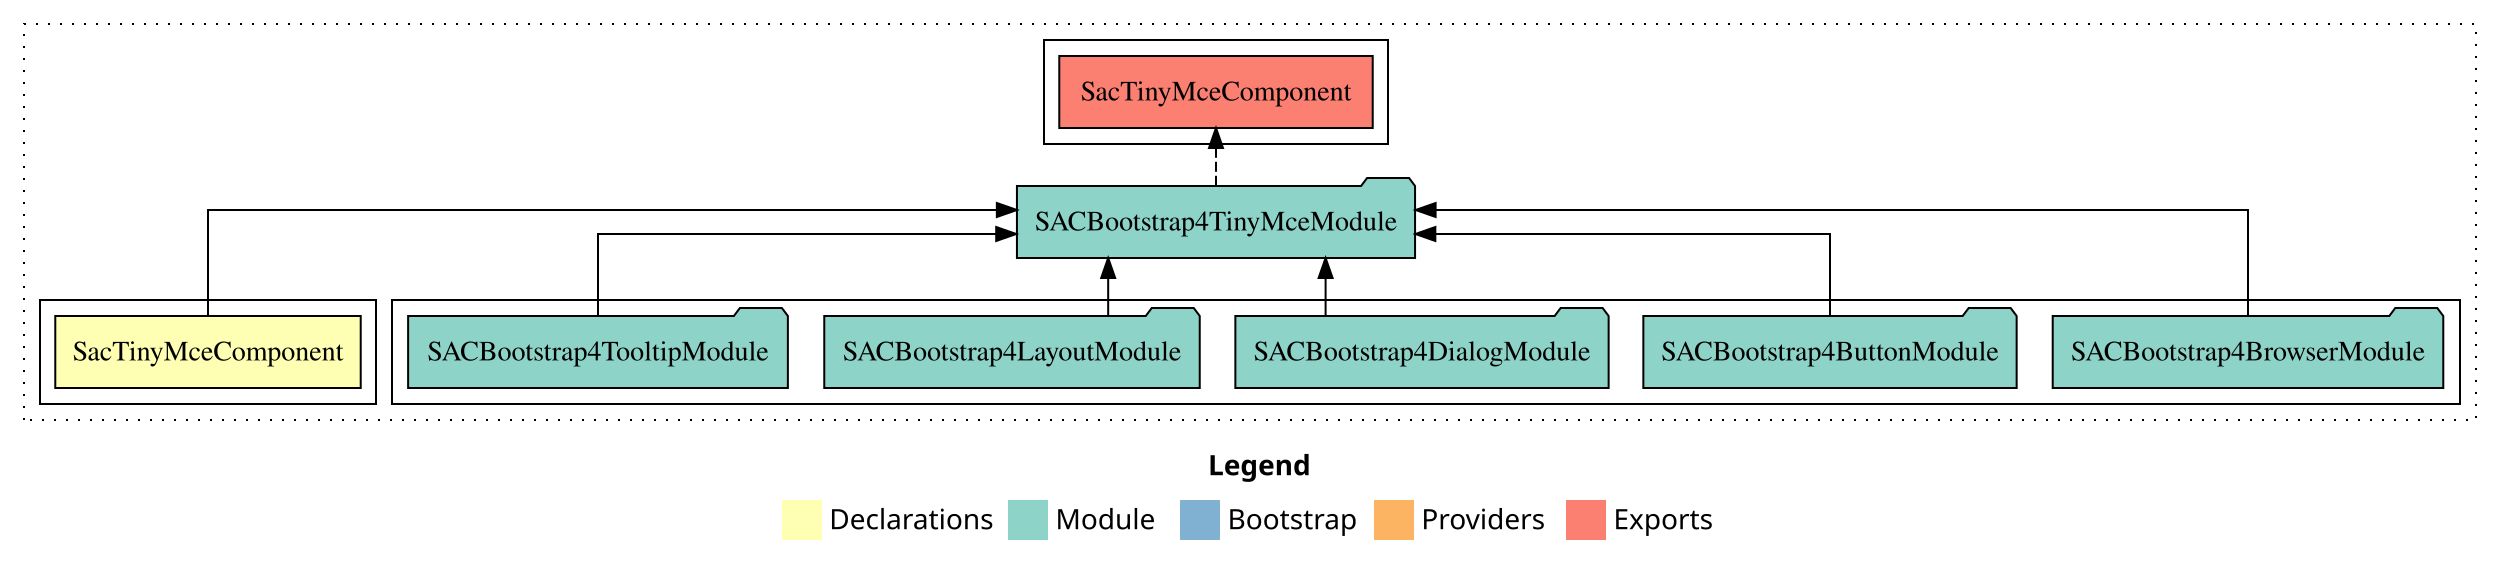
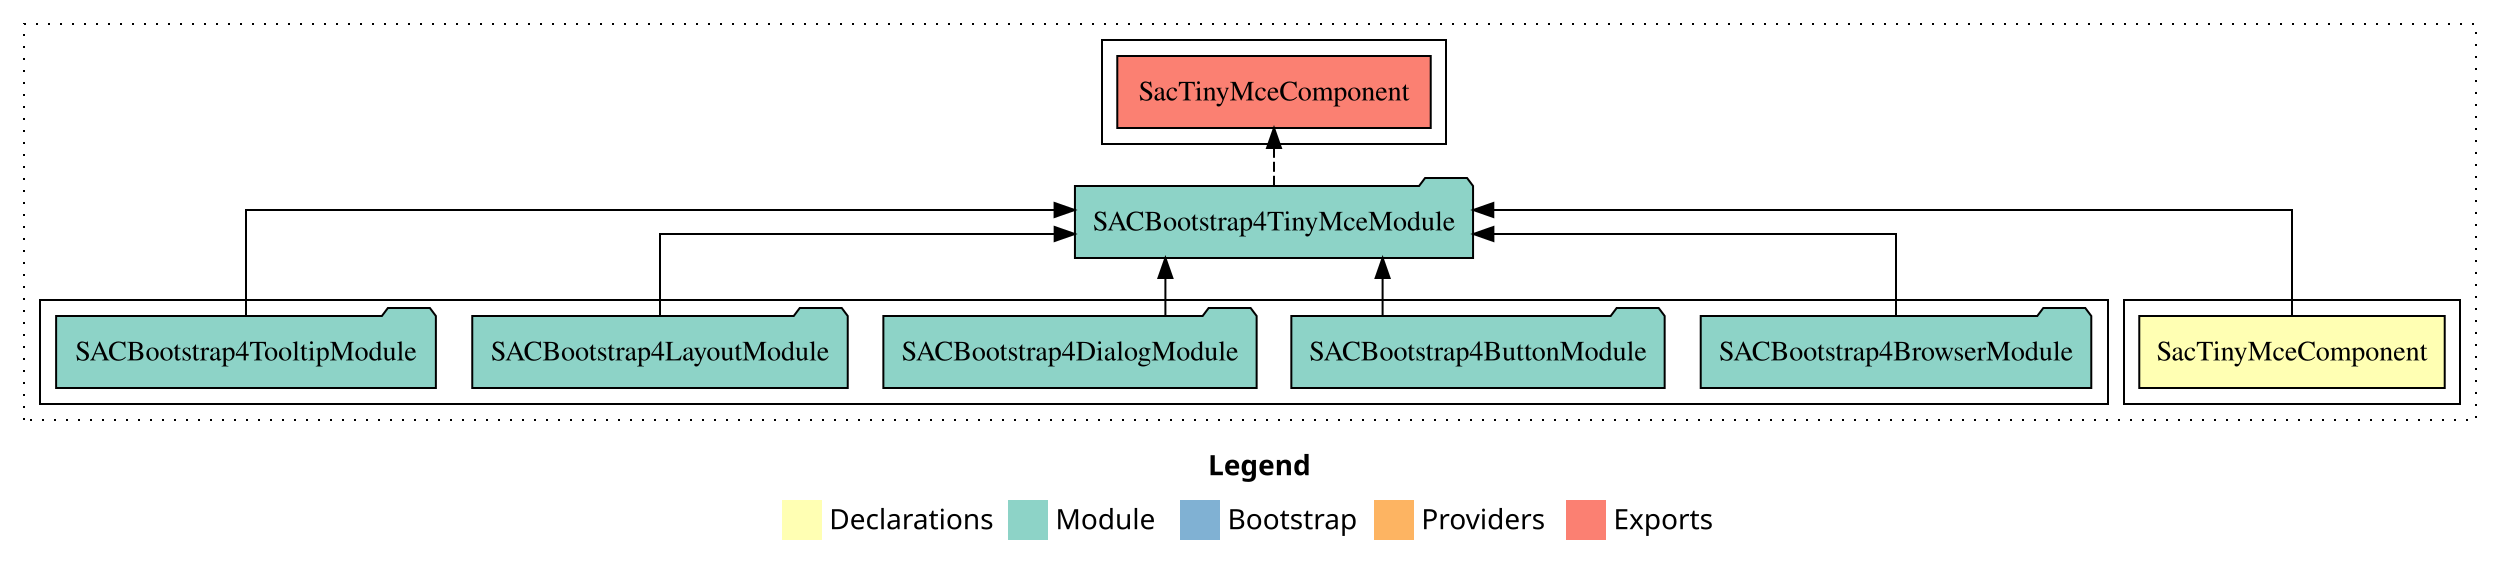
<svg xmlns="http://www.w3.org/2000/svg" width="1250pt" height="284pt" viewBox="0.00 0.00 1250.00 284.00">
  <g id="graph0" class="graph" transform="scale(1 1) rotate(0) translate(4 280)">
    <polygon fill="white" stroke="transparent" points="-4,4 -4,-280 1246,-280 1246,4 -4,4" />
    <text text-anchor="start" x="600.01" y="-42.4" font-family="Times-12" font-weight="bold" font-size="14.00">Legend</text>
    <polygon fill="#ffffb3" stroke="transparent" points="387,-10 387,-30 407,-30 407,-10 387,-10" />
    <text text-anchor="start" x="410.63" y="-15.4" font-family="Times-12" font-size="14.00">  Declarations</text>
    <polygon fill="#8dd3c7" stroke="transparent" points="500,-10 500,-30 520,-30 520,-10 500,-10" />
    <text text-anchor="start" x="523.73" y="-15.4" font-family="Times-12" font-size="14.00">  Module</text>
    <polygon fill="#80b1d3" stroke="transparent" points="586,-10 586,-30 606,-30 606,-10 586,-10" />
    <text text-anchor="start" x="609.78" y="-15.4" font-family="Times-12" font-size="14.00">  Bootstrap</text>
    <polygon fill="#fdb462" stroke="transparent" points="683,-10 683,-30 703,-30 703,-10 683,-10" />
    <text text-anchor="start" x="706.67" y="-15.4" font-family="Times-12" font-size="14.00">  Providers</text>
    <polygon fill="#fb8072" stroke="transparent" points="779,-10 779,-30 799,-30 799,-10 779,-10" />
    <text text-anchor="start" x="802.73" y="-15.4" font-family="Times-12" font-size="14.00">  Exports</text>
    <g id="clust1" class="cluster">
      <polygon fill="none" stroke="black" stroke-dasharray="1,5" points="8,-70 8,-268 1234,-268 1234,-70 8,-70" />
    </g>
    <g id="clust5" class="cluster">
-       <polygon fill="none" stroke="black" points="518,-208 518,-260 690,-260 690,-208 518,-208" />
+       <polygon fill="none" stroke="black" points="547,-208 547,-260 719,-260 719,-208 547,-208" />
+     </g>
+     <g id="clust2" class="cluster">
+       <polygon fill="none" stroke="black" points="1058,-78 1058,-130 1226,-130 1226,-78 1058,-78" />
    </g>
    <g id="clust4" class="cluster">
-       <polygon fill="none" stroke="black" points="192,-78 192,-130 1226,-130 1226,-78 192,-78" />
-     </g>
-     <g id="clust2" class="cluster">
-       <polygon fill="none" stroke="black" points="16,-78 16,-130 184,-130 184,-78 16,-78" />
+       <polygon fill="none" stroke="black" points="16,-78 16,-130 1050,-130 1050,-78 16,-78" />
    </g>
    <g id="node1" class="node">
-       <polygon fill="#ffffb3" stroke="black" points="176.36,-122 23.64,-122 23.64,-86 176.36,-86 176.36,-122" />
-       <text text-anchor="middle" x="100" y="-99.8" font-family="Times,serif" font-size="14.00">SacTinyMceComponent</text>
+       <polygon fill="#ffffb3" stroke="black" points="1218.36,-122 1065.64,-122 1065.64,-86 1218.36,-86 1218.36,-122" />
+       <text text-anchor="middle" x="1142" y="-99.8" font-family="Times,serif" font-size="14.00">SacTinyMceComponent</text>
    </g>
    <g id="node2" class="node">
-       <polygon fill="#8dd3c7" stroke="black" points="703.53,-187 700.53,-191 679.53,-191 676.53,-187 504.47,-187 504.47,-151 703.53,-151 703.53,-187" />
-       <text text-anchor="middle" x="604" y="-164.8" font-family="Times,serif" font-size="14.00">SACBootstrap4TinyMceModule</text>
+       <polygon fill="#8dd3c7" stroke="black" points="732.53,-187 729.53,-191 708.53,-191 705.53,-187 533.47,-187 533.47,-151 732.53,-151 732.53,-187" />
+       <text text-anchor="middle" x="633" y="-164.8" font-family="Times,serif" font-size="14.00">SACBootstrap4TinyMceModule</text>
    </g>
    <g id="edge1" class="edge">
-       <path fill="none" stroke="black" d="M100,-122.28C100,-143.32 100,-175 100,-175 100,-175 494.43,-175 494.43,-175" />
-       <polygon fill="black" stroke="black" points="494.43,-178.5 504.43,-175 494.43,-171.5 494.43,-178.5" />
+       <path fill="none" stroke="black" d="M1142,-122.28C1142,-143.32 1142,-175 1142,-175 1142,-175 742.65,-175 742.65,-175" />
+       <polygon fill="black" stroke="black" points="742.65,-171.5 732.65,-175 742.65,-178.5 742.65,-171.5" />
    </g>
    <g id="node8" class="node">
-       <polygon fill="#fb8072" stroke="black" points="682.36,-252 525.64,-252 525.64,-216 682.36,-216 682.36,-252" />
-       <text text-anchor="middle" x="604" y="-229.8" font-family="Times,serif" font-size="14.00">SacTinyMceComponent </text>
+       <polygon fill="#fb8072" stroke="black" points="711.36,-252 554.64,-252 554.64,-216 711.36,-216 711.36,-252" />
+       <text text-anchor="middle" x="633" y="-229.8" font-family="Times,serif" font-size="14.00">SacTinyMceComponent </text>
    </g>
    <g id="edge7" class="edge">
-       <path fill="none" stroke="black" stroke-dasharray="5,2" d="M604,-187.11C604,-187.11 604,-205.99 604,-205.99" />
-       <polygon fill="black" stroke="black" points="600.5,-205.99 604,-215.99 607.5,-205.99 600.5,-205.99" />
+       <path fill="none" stroke="black" stroke-dasharray="5,2" d="M633,-187.11C633,-187.11 633,-205.99 633,-205.99" />
+       <polygon fill="black" stroke="black" points="629.5,-205.99 633,-215.99 636.5,-205.99 629.5,-205.99" />
    </g>
    <g id="node3" class="node">
-       <polygon fill="#8dd3c7" stroke="black" points="1217.64,-122 1214.64,-126 1193.64,-126 1190.64,-122 1022.36,-122 1022.36,-86 1217.64,-86 1217.64,-122" />
-       <text text-anchor="middle" x="1120" y="-99.8" font-family="Times,serif" font-size="14.00">SACBootstrap4BrowserModule</text>
+       <polygon fill="#8dd3c7" stroke="black" points="1041.64,-122 1038.64,-126 1017.64,-126 1014.64,-122 846.36,-122 846.36,-86 1041.64,-86 1041.64,-122" />
+       <text text-anchor="middle" x="944" y="-99.8" font-family="Times,serif" font-size="14.00">SACBootstrap4BrowserModule</text>
    </g>
    <g id="edge2" class="edge">
-       <path fill="none" stroke="black" d="M1120,-122.28C1120,-143.32 1120,-175 1120,-175 1120,-175 713.8,-175 713.8,-175" />
-       <polygon fill="black" stroke="black" points="713.8,-171.5 703.8,-175 713.8,-178.5 713.8,-171.5" />
+       <path fill="none" stroke="black" d="M944,-122.02C944,-139.37 944,-163 944,-163 944,-163 742.69,-163 742.69,-163" />
+       <polygon fill="black" stroke="black" points="742.69,-159.5 732.69,-163 742.69,-166.5 742.69,-159.5" />
    </g>
    <g id="node4" class="node">
-       <polygon fill="#8dd3c7" stroke="black" points="1004.33,-122 1001.33,-126 980.33,-126 977.33,-122 817.67,-122 817.67,-86 1004.33,-86 1004.33,-122" />
-       <text text-anchor="middle" x="911" y="-99.8" font-family="Times,serif" font-size="14.00">SACBootstrap4ButtonModule</text>
+       <polygon fill="#8dd3c7" stroke="black" points="828.33,-122 825.33,-126 804.33,-126 801.33,-122 641.67,-122 641.67,-86 828.33,-86 828.33,-122" />
+       <text text-anchor="middle" x="735" y="-99.8" font-family="Times,serif" font-size="14.00">SACBootstrap4ButtonModule</text>
    </g>
    <g id="edge3" class="edge">
-       <path fill="none" stroke="black" d="M911,-122.02C911,-139.37 911,-163 911,-163 911,-163 713.67,-163 713.67,-163" />
-       <polygon fill="black" stroke="black" points="713.67,-159.5 703.67,-163 713.67,-166.5 713.67,-159.5" />
+       <path fill="none" stroke="black" d="M687.3,-122.11C687.3,-122.11 687.3,-140.99 687.3,-140.99" />
+       <polygon fill="black" stroke="black" points="683.8,-140.99 687.3,-150.99 690.8,-140.99 683.8,-140.99" />
    </g>
    <g id="node5" class="node">
-       <polygon fill="#8dd3c7" stroke="black" points="800.32,-122 797.32,-126 776.32,-126 773.32,-122 613.68,-122 613.68,-86 800.32,-86 800.32,-122" />
-       <text text-anchor="middle" x="707" y="-99.8" font-family="Times,serif" font-size="14.00">SACBootstrap4DialogModule</text>
+       <polygon fill="#8dd3c7" stroke="black" points="624.32,-122 621.32,-126 600.32,-126 597.32,-122 437.68,-122 437.68,-86 624.32,-86 624.32,-122" />
+       <text text-anchor="middle" x="531" y="-99.8" font-family="Times,serif" font-size="14.00">SACBootstrap4DialogModule</text>
    </g>
    <g id="edge4" class="edge">
-       <path fill="none" stroke="black" d="M658.8,-122.11C658.8,-122.11 658.8,-140.99 658.8,-140.99" />
-       <polygon fill="black" stroke="black" points="655.3,-140.99 658.8,-150.99 662.3,-140.99 655.3,-140.99" />
+       <path fill="none" stroke="black" d="M578.7,-122.11C578.7,-122.11 578.7,-140.99 578.7,-140.99" />
+       <polygon fill="black" stroke="black" points="575.2,-140.99 578.7,-150.99 582.2,-140.99 575.2,-140.99" />
    </g>
    <g id="node6" class="node">
-       <polygon fill="#8dd3c7" stroke="black" points="595.87,-122 592.87,-126 571.87,-126 568.87,-122 408.13,-122 408.13,-86 595.87,-86 595.87,-122" />
-       <text text-anchor="middle" x="502" y="-99.8" font-family="Times,serif" font-size="14.00">SACBootstrap4LayoutModule</text>
+       <polygon fill="#8dd3c7" stroke="black" points="419.87,-122 416.87,-126 395.87,-126 392.87,-122 232.13,-122 232.13,-86 419.87,-86 419.87,-122" />
+       <text text-anchor="middle" x="326" y="-99.8" font-family="Times,serif" font-size="14.00">SACBootstrap4LayoutModule</text>
    </g>
    <g id="edge5" class="edge">
-       <path fill="none" stroke="black" d="M550.09,-122.11C550.09,-122.11 550.09,-140.99 550.09,-140.99" />
-       <polygon fill="black" stroke="black" points="546.59,-140.99 550.09,-150.99 553.59,-140.99 546.59,-140.99" />
+       <path fill="none" stroke="black" d="M326,-122.02C326,-139.37 326,-163 326,-163 326,-163 523.33,-163 523.33,-163" />
+       <polygon fill="black" stroke="black" points="523.33,-166.5 533.33,-163 523.33,-159.5 523.33,-166.5" />
    </g>
    <g id="node7" class="node">
-       <polygon fill="#8dd3c7" stroke="black" points="389.94,-122 386.94,-126 365.94,-126 362.94,-122 200.06,-122 200.06,-86 389.94,-86 389.94,-122" />
-       <text text-anchor="middle" x="295" y="-99.8" font-family="Times,serif" font-size="14.00">SACBootstrap4TooltipModule</text>
+       <polygon fill="#8dd3c7" stroke="black" points="213.94,-122 210.94,-126 189.94,-126 186.94,-122 24.06,-122 24.06,-86 213.94,-86 213.94,-122" />
+       <text text-anchor="middle" x="119" y="-99.8" font-family="Times,serif" font-size="14.00">SACBootstrap4TooltipModule</text>
    </g>
    <g id="edge6" class="edge">
-       <path fill="none" stroke="black" d="M295,-122.02C295,-139.37 295,-163 295,-163 295,-163 494.1,-163 494.1,-163" />
-       <polygon fill="black" stroke="black" points="494.1,-166.5 504.1,-163 494.1,-159.5 494.1,-166.5" />
+       <path fill="none" stroke="black" d="M119,-122.28C119,-143.32 119,-175 119,-175 119,-175 523.29,-175 523.29,-175" />
+       <polygon fill="black" stroke="black" points="523.29,-178.5 533.29,-175 523.29,-171.5 523.29,-178.5" />
    </g>
  </g>
</svg>
